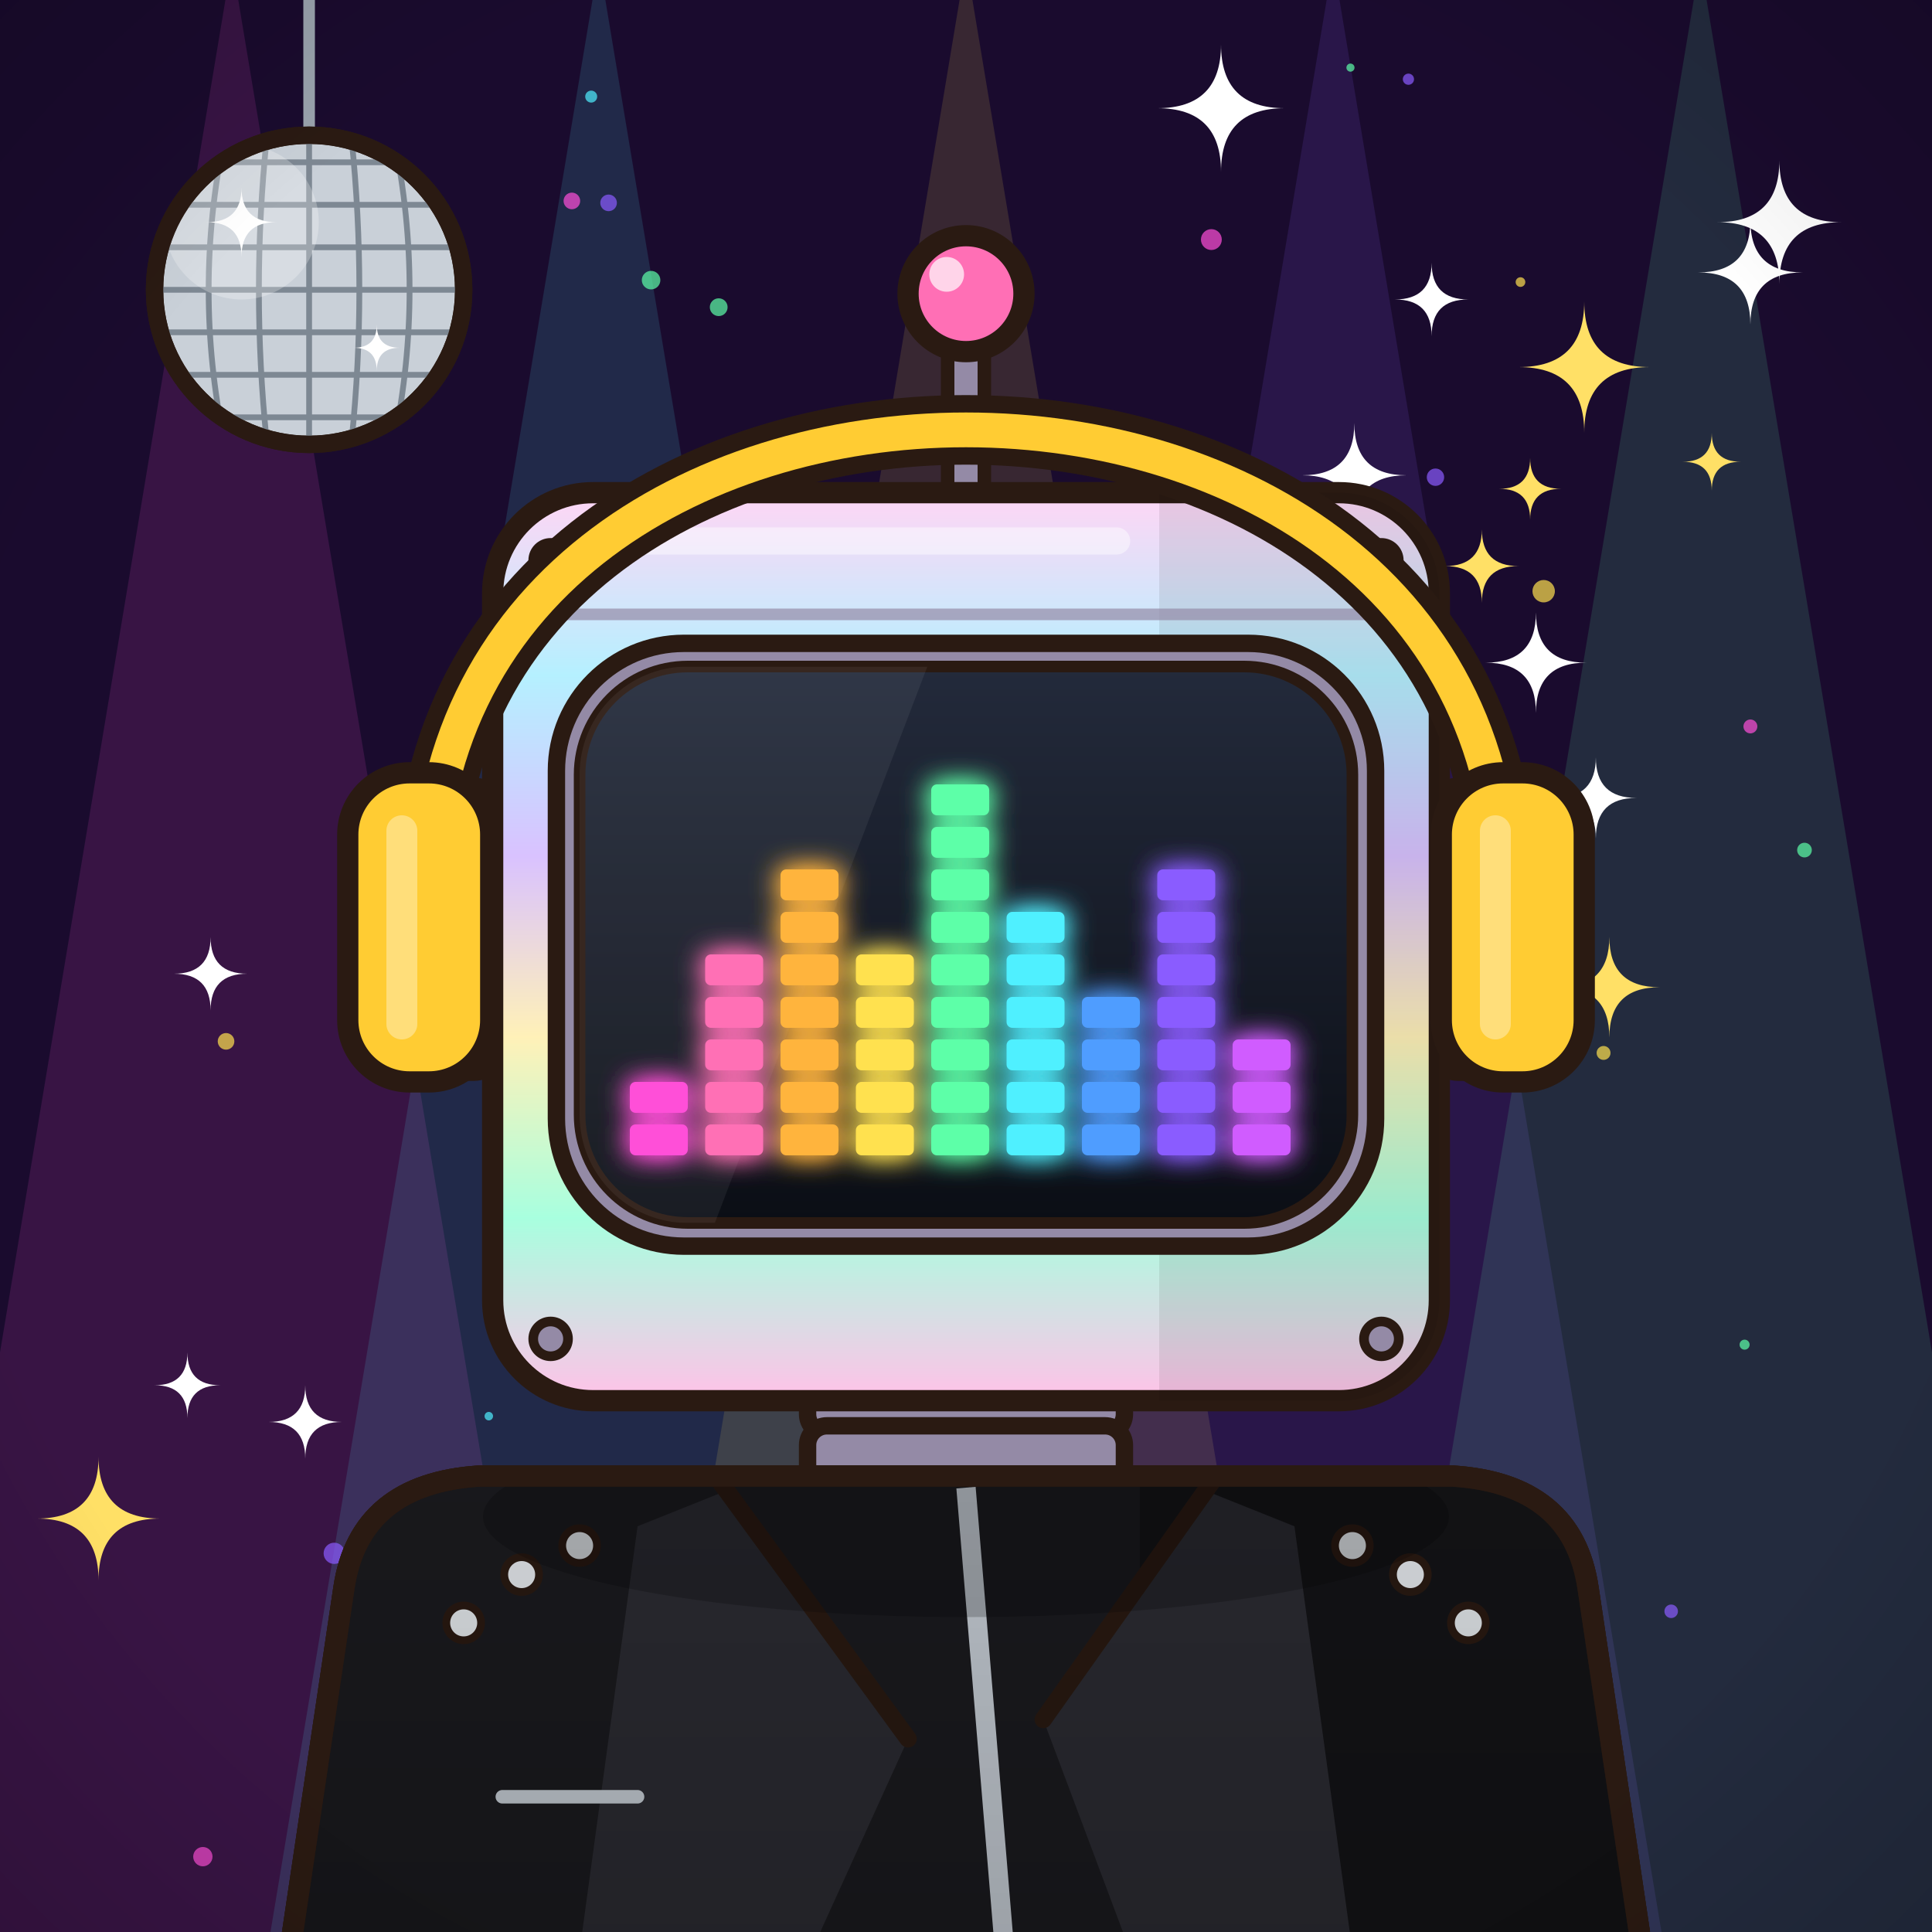
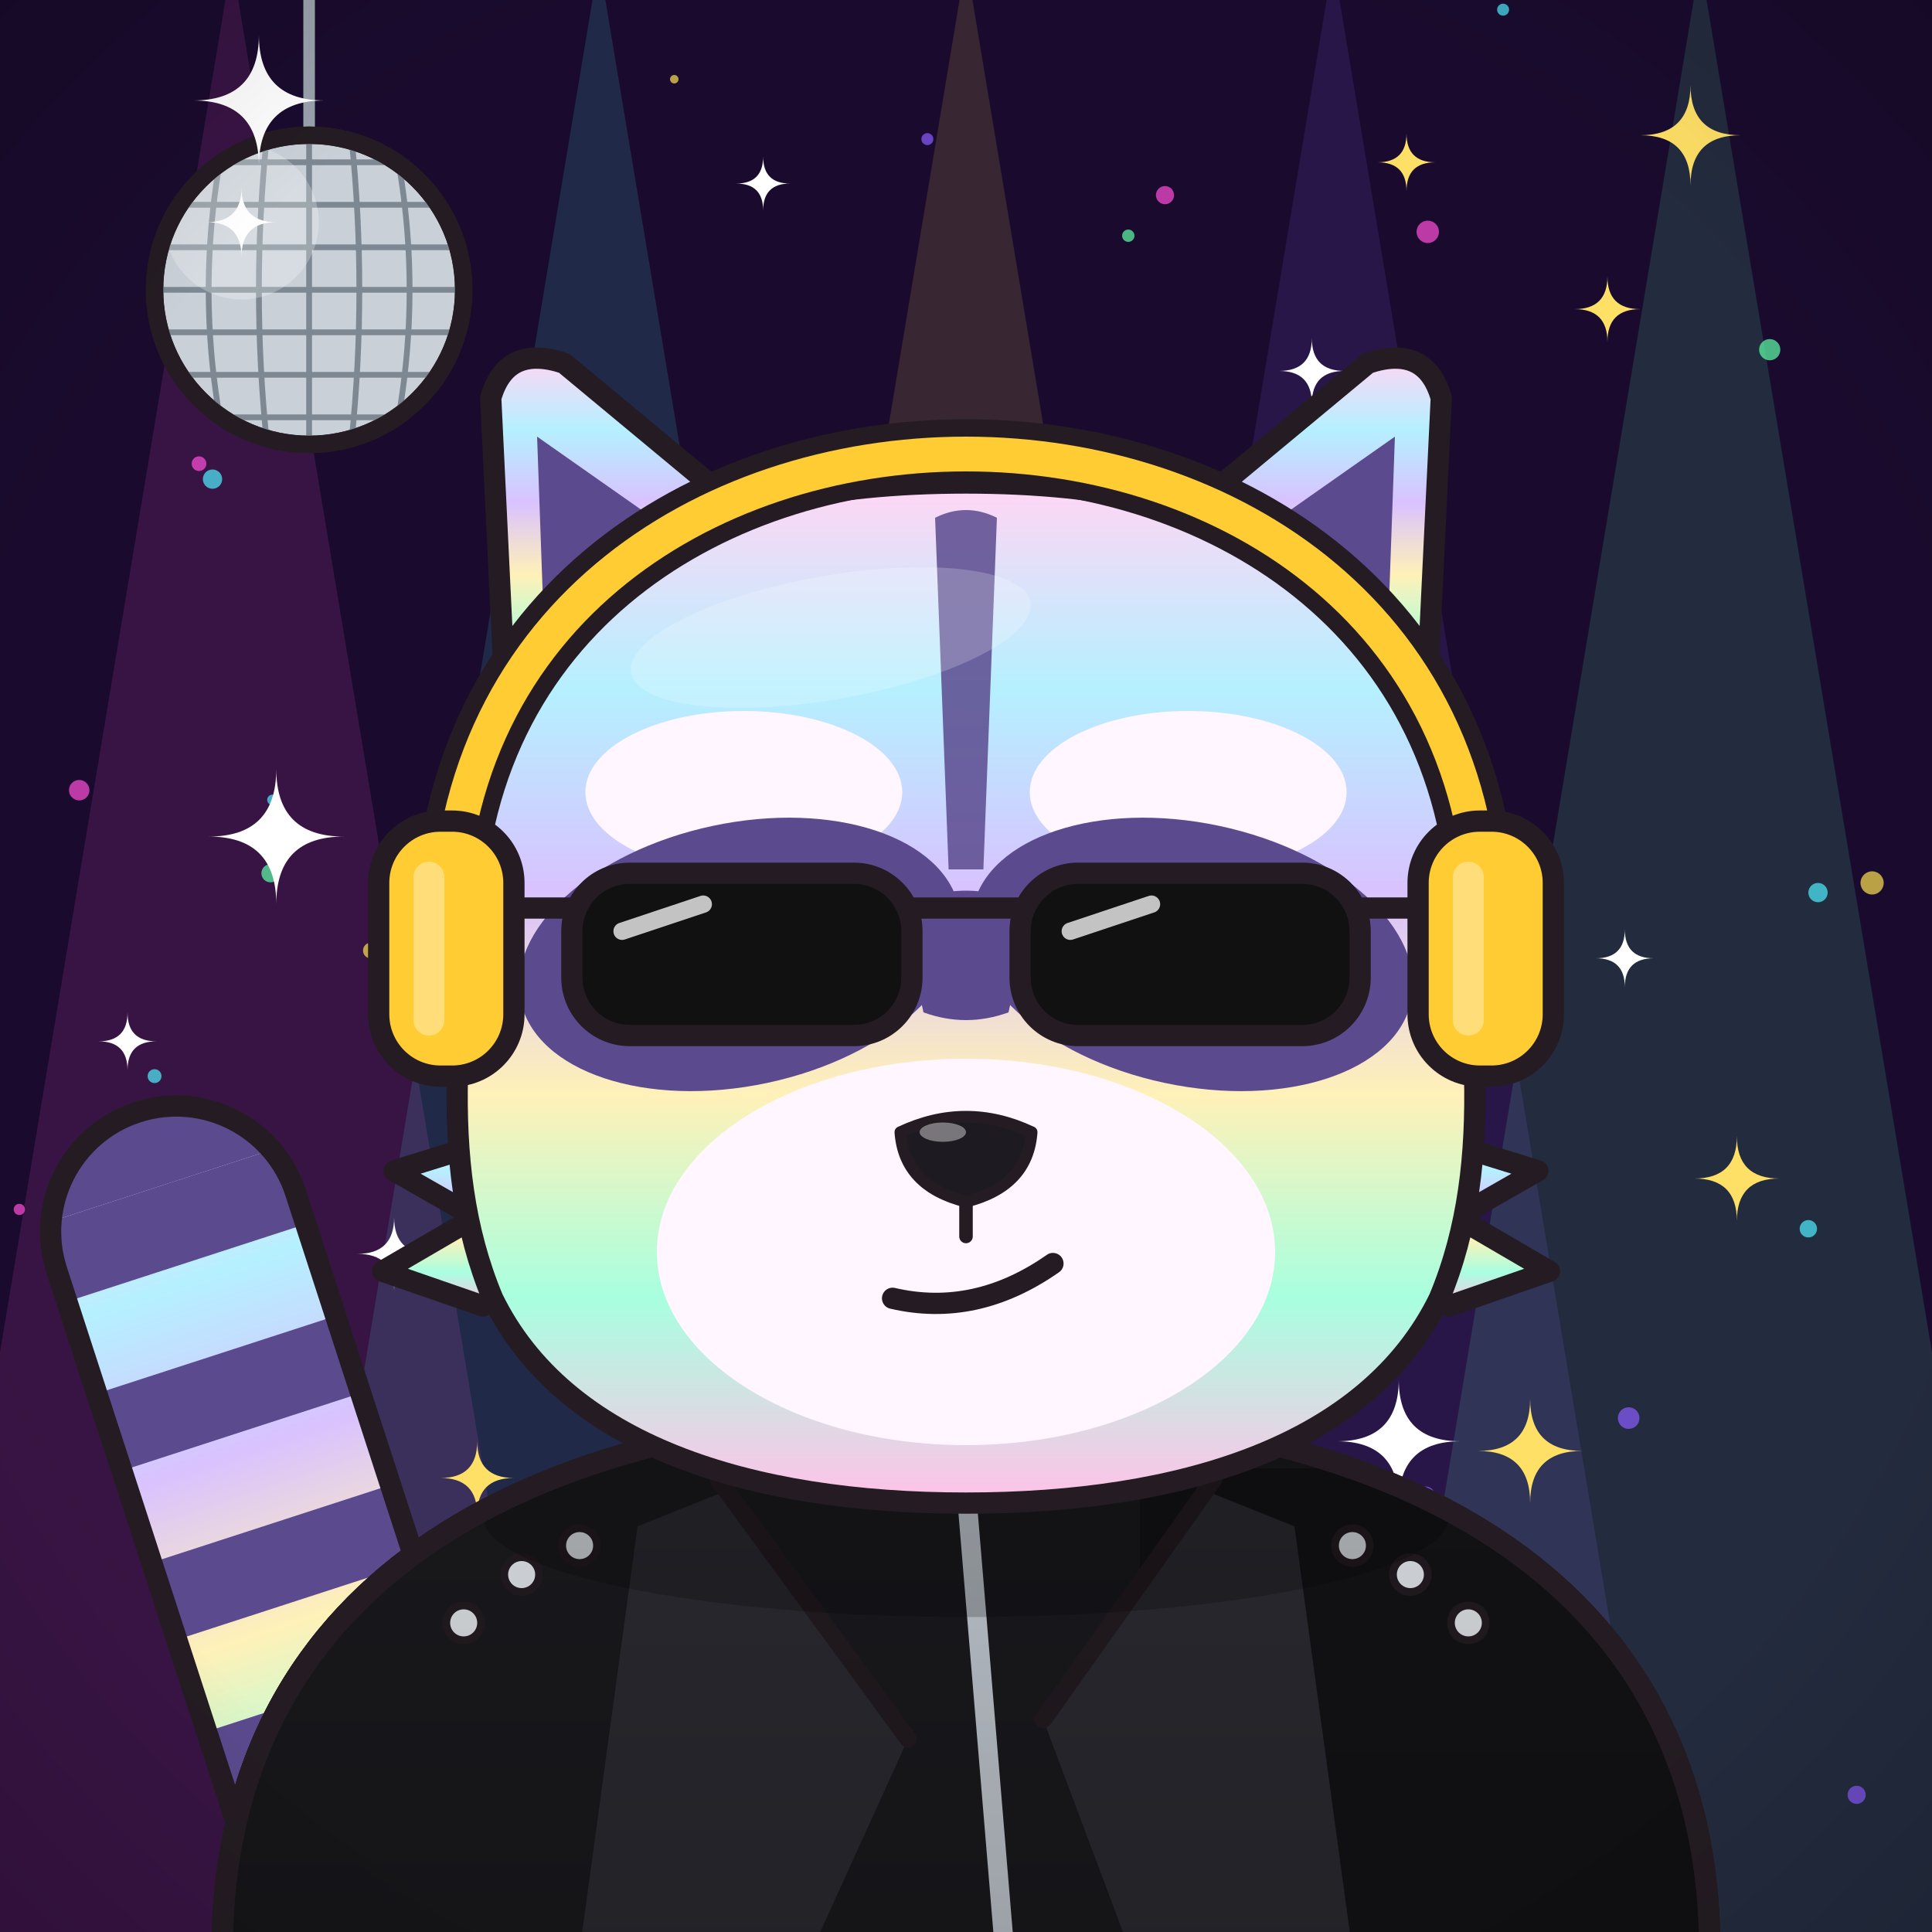
<svg xmlns="http://www.w3.org/2000/svg" viewBox="0 0 1000 1000" width="1000" height="1000">
  <defs>
    <clipPath id="bodyclip">
-       <path d="M150 1010 L178 822 Q186 768 248 764 L752 764 Q814 768 822 822 L850 1010 Z" />
+       <path d="M115 1010 C115 815 280 730 500 730 C720 730 885 815 885 1010 Z" />
    </clipPath>
    <radialGradient id="fs" cx=".42" cy=".3" r=".85">
      <stop offset="0" stop-color="#ece1ff" />
      <stop offset=".5" stop-color="#e4d4ff" />
      <stop offset="1" stop-color="#a499b8" />
    </radialGradient>
    <linearGradient id="furgrad" x1="0" y1="0" x2="0" y2="1">
      <stop offset="0.00" stop-color="#ffd6f5" />
      <stop offset="0.20" stop-color="#b5f0ff" />
      <stop offset="0.40" stop-color="#d9c2ff" />
      <stop offset="0.60" stop-color="#fff1b8" />
      <stop offset="0.80" stop-color="#a8ffdf" />
      <stop offset="1.00" stop-color="#ffc2e8" />
    </linearGradient>
-     <filter id="led" x="-50%" y="-50%" width="200%" height="200%">
-       <feGaussianBlur stdDeviation="7" result="b" />
-       <feMerge>
-         <feMergeNode in="b" />
-         <feMergeNode in="b" />
-         <feMergeNode in="SourceGraphic" />
-       </feMerge>
-     </filter>
-     <linearGradient id="visor" x1="0" y1="0" x2="0" y2="1">
-       <stop offset="0" stop-color="#232a3b" />
-       <stop offset="1" stop-color="#0b0e15" />
-     </linearGradient>
-     <clipPath id="visorclip">
-       <rect x="300" y="345" width="400" height="288" rx="56" />
-     </clipPath>
-     <clipPath id="headclip">
-       <rect x="255" y="255" width="490" height="470" rx="52" />
-     </clipPath>
    <linearGradient id="bodyshade" x1="0" y1="0" x2="0" y2="1">
      <stop offset=".55" stop-color="#000" stop-opacity="0" />
      <stop offset="1" stop-color="#000" stop-opacity=".22" />
    </linearGradient>
+     <clipPath id="eye0">
+       <ellipse cx="390" cy="492" rx="37" ry="33" />
+     </clipPath>
+     <clipPath id="eye1">
+       <ellipse cx="610" cy="492" rx="37" ry="33" />
+     </clipPath>
+     <clipPath id="tailclip">
+       <rect x="105" y="560" width="130" height="460" rx="65" />
+     </clipPath>
    <radialGradient id="vig" r=".75">
      <stop offset=".7" stop-color="#000" stop-opacity="0" />
      <stop offset="1" stop-color="#000" stop-opacity=".18" />
    </radialGradient>
  </defs>
  <rect width="1000" height="1000" fill="#1a0b2e" />
  <path d="M120 -20 L-50 1000 L290 1000 Z" fill="#ff4fd8" opacity=".13" />
  <path d="M310 -20 L140 1000 L480 1000 Z" fill="#4ff0ff" opacity=".13" />
  <path d="M500 -20 L330 1000 L670 1000 Z" fill="#ffe14f" opacity=".13" />
  <path d="M690 -20 L520 1000 L860 1000 Z" fill="#8a5bff" opacity=".13" />
  <path d="M880 -20 L710 1000 L1050 1000 Z" fill="#5dffa8" opacity=".13" />
-   <circle cx="105" cy="961" r="5.0" fill="#ff4fd8" opacity=".7" />
-   <circle cx="128" cy="77" r="4.6" fill="#4ff0ff" opacity=".7" />
-   <circle cx="550" cy="830" r="5.0" fill="#ffe14f" opacity=".7" />
-   <circle cx="743" cy="247" r="4.5" fill="#8a5bff" opacity=".7" />
-   <circle cx="372" cy="159" r="4.6" fill="#5dffa8" opacity=".7" />
-   <circle cx="496" cy="899" r="5.5" fill="#ff4fd8" opacity=".7" />
-   <circle cx="253" cy="733" r="2.2" fill="#4ff0ff" opacity=".7" />
-   <circle cx="200" cy="850" r="2.7" fill="#ffe14f" opacity=".7" />
-   <circle cx="729" cy="41" r="2.9" fill="#8a5bff" opacity=".7" />
-   <circle cx="670" cy="421" r="3.5" fill="#5dffa8" opacity=".7" />
-   <circle cx="751" cy="943" r="4.1" fill="#ff4fd8" opacity=".7" />
-   <circle cx="693" cy="924" r="3.4" fill="#4ff0ff" opacity=".7" />
-   <circle cx="742" cy="883" r="4.8" fill="#ffe14f" opacity=".7" />
-   <circle cx="418" cy="986" r="4.6" fill="#8a5bff" opacity=".7" />
-   <circle cx="790" cy="503" r="3.8" fill="#5dffa8" opacity=".7" />
-   <circle cx="263" cy="613" r="5.5" fill="#ff4fd8" opacity=".7" />
-   <circle cx="396" cy="426" r="4.7" fill="#4ff0ff" opacity=".7" />
-   <circle cx="799" cy="306" r="5.8" fill="#ffe14f" opacity=".7" />
-   <circle cx="315" cy="105" r="4.3" fill="#8a5bff" opacity=".7" />
-   <circle cx="934" cy="440" r="3.8" fill="#5dffa8" opacity=".7" />
-   <circle cx="627" cy="124" r="5.4" fill="#ff4fd8" opacity=".7" />
-   <circle cx="306" cy="50" r="3.1" fill="#4ff0ff" opacity=".7" />
-   <circle cx="613" cy="981" r="2.8" fill="#ffe14f" opacity=".7" />
-   <circle cx="865" cy="834" r="3.5" fill="#8a5bff" opacity=".7" />
-   <circle cx="262" cy="843" r="3.3" fill="#5dffa8" opacity=".7" />
-   <circle cx="906" cy="376" r="3.6" fill="#ff4fd8" opacity=".7" />
-   <circle cx="194" cy="423" r="4.6" fill="#4ff0ff" opacity=".7" />
-   <circle cx="787" cy="146" r="2.5" fill="#ffe14f" opacity=".7" />
-   <circle cx="658" cy="977" r="5.2" fill="#8a5bff" opacity=".7" />
-   <circle cx="903" cy="696" r="2.6" fill="#5dffa8" opacity=".7" />
-   <circle cx="296" cy="104" r="4.3" fill="#ff4fd8" opacity=".7" />
-   <circle cx="556" cy="728" r="3.6" fill="#4ff0ff" opacity=".7" />
-   <circle cx="830" cy="545" r="3.6" fill="#ffe14f" opacity=".7" />
-   <circle cx="377" cy="291" r="3.1" fill="#8a5bff" opacity=".7" />
-   <circle cx="337" cy="145" r="4.8" fill="#5dffa8" opacity=".7" />
-   <circle cx="695" cy="610" r="2.6" fill="#ff4fd8" opacity=".7" />
-   <circle cx="223" cy="430" r="2.1" fill="#4ff0ff" opacity=".7" />
-   <circle cx="117" cy="539" r="4.3" fill="#ffe14f" opacity=".7" />
-   <circle cx="173" cy="804" r="5.5" fill="#8a5bff" opacity=".7" />
-   <circle cx="699" cy="35" r="2.1" fill="#5dffa8" opacity=".7" />
+   <circle cx="603" cy="101" r="4.7" fill="#ff4fd8" opacity=".7" />
+   <circle cx="244" cy="379" r="5.7" fill="#4ff0ff" opacity=".7" />
+   <circle cx="664" cy="975" r="3.0" fill="#ffe14f" opacity=".7" />
+   <circle cx="146" cy="781" r="3.7" fill="#8a5bff" opacity=".7" />
+   <circle cx="916" cy="181" r="5.5" fill="#5dffa8" opacity=".7" />
+   <circle cx="400" cy="543" r="5.4" fill="#ff4fd8" opacity=".7" />
+   <circle cx="141" cy="414" r="2.7" fill="#4ff0ff" opacity=".7" />
+   <circle cx="517" cy="807" r="2.6" fill="#ffe14f" opacity=".7" />
+   <circle cx="367" cy="427" r="3.4" fill="#8a5bff" opacity=".7" />
+   <circle cx="243" cy="561" r="3.1" fill="#5dffa8" opacity=".7" />
+   <circle cx="10" cy="626" r="2.9" fill="#ff4fd8" opacity=".7" />
+   <circle cx="110" cy="248" r="5.0" fill="#4ff0ff" opacity=".7" />
+   <circle cx="192" cy="492" r="4.1" fill="#ffe14f" opacity=".7" />
+   <circle cx="961" cy="929" r="4.7" fill="#8a5bff" opacity=".7" />
+   <circle cx="584" cy="122" r="3.2" fill="#5dffa8" opacity=".7" />
+   <circle cx="212" cy="810" r="5.0" fill="#ff4fd8" opacity=".7" />
+   <circle cx="936" cy="636" r="4.5" fill="#4ff0ff" opacity=".7" />
+   <circle cx="269" cy="924" r="4.8" fill="#ffe14f" opacity=".7" />
+   <circle cx="738" cy="774" r="4.6" fill="#8a5bff" opacity=".7" />
+   <circle cx="303" cy="647" r="4.9" fill="#5dffa8" opacity=".7" />
+   <circle cx="739" cy="120" r="5.8" fill="#ff4fd8" opacity=".7" />
+   <circle cx="778" cy="5" r="3.1" fill="#4ff0ff" opacity=".7" />
+   <circle cx="969" cy="457" r="6.0" fill="#ffe14f" opacity=".7" />
+   <circle cx="843" cy="734" r="5.6" fill="#8a5bff" opacity=".7" />
+   <circle cx="277" cy="562" r="5.5" fill="#5dffa8" opacity=".7" />
+   <circle cx="41" cy="409" r="5.3" fill="#ff4fd8" opacity=".7" />
+   <circle cx="941" cy="462" r="5.0" fill="#4ff0ff" opacity=".7" />
+   <circle cx="349" cy="41" r="2.2" fill="#ffe14f" opacity=".7" />
+   <circle cx="814" cy="876" r="2.3" fill="#8a5bff" opacity=".7" />
+   <circle cx="751" cy="862" r="3.4" fill="#5dffa8" opacity=".7" />
+   <circle cx="740" cy="512" r="4.7" fill="#ff4fd8" opacity=".7" />
+   <circle cx="80" cy="557" r="3.6" fill="#4ff0ff" opacity=".7" />
+   <circle cx="431" cy="555" r="5.1" fill="#ffe14f" opacity=".7" />
+   <circle cx="480" cy="72" r="3.1" fill="#8a5bff" opacity=".7" />
+   <circle cx="542" cy="767" r="4.1" fill="#5dffa8" opacity=".7" />
+   <circle cx="103" cy="240" r="3.8" fill="#ff4fd8" opacity=".7" />
+   <circle cx="523" cy="803" r="6.0" fill="#4ff0ff" opacity=".7" />
+   <circle cx="512" cy="997" r="2.7" fill="#ffe14f" opacity=".7" />
+   <circle cx="779" cy="427" r="4.9" fill="#8a5bff" opacity=".7" />
+   <circle cx="140" cy="452" r="4.7" fill="#5dffa8" opacity=".7" />
  <path d="M160 0 L160 70" stroke="#9aa3ad" stroke-width="6" />
-   <circle cx="160" cy="150" r="80" fill="#c9d0d8" stroke="#2a1a12" stroke-width="9" stroke-linejoin="round" stroke-linecap="round" />
+   <circle cx="160" cy="150" r="80" fill="#c9d0d8" stroke="#241c22" stroke-width="9" stroke-linejoin="round" stroke-linecap="round" />
  <clipPath id="ballclip">
    <circle cx="160" cy="150" r="78" />
  </clipPath>
  <g clip-path="url(#ballclip)">
    <path d="M80 84 L240 84" stroke="#7d8893" stroke-width="3" />
    <path d="M94 72 Q70 150 94 228" fill="none" stroke="#7d8893" stroke-width="3" />
    <path d="M80 106 L240 106" stroke="#7d8893" stroke-width="3" />
    <path d="M116 72 Q100 150 116 228" fill="none" stroke="#7d8893" stroke-width="3" />
    <path d="M80 128 L240 128" stroke="#7d8893" stroke-width="3" />
    <path d="M138 72 Q130 150 138 228" fill="none" stroke="#7d8893" stroke-width="3" />
    <path d="M80 150 L240 150" stroke="#7d8893" stroke-width="3" />
    <path d="M160 72 Q160 150 160 228" fill="none" stroke="#7d8893" stroke-width="3" />
    <path d="M80 172 L240 172" stroke="#7d8893" stroke-width="3" />
    <path d="M182 72 Q190 150 182 228" fill="none" stroke="#7d8893" stroke-width="3" />
    <path d="M80 194 L240 194" stroke="#7d8893" stroke-width="3" />
    <path d="M204 72 Q220 150 204 228" fill="none" stroke="#7d8893" stroke-width="3" />
    <path d="M80 216 L240 216" stroke="#7d8893" stroke-width="3" />
    <path d="M226 72 Q250 150 226 228" fill="none" stroke="#7d8893" stroke-width="3" />
    <circle cx="125" cy="115" r="40" fill="#fff" opacity=".25" />
  </g>
-   <circle cx="160" cy="150" r="80" fill="none" stroke="#2a1a12" stroke-width="9" stroke-linejoin="round" stroke-linecap="round" />
+   <circle cx="160" cy="150" r="80" fill="none" stroke="#241c22" stroke-width="9" stroke-linejoin="round" stroke-linecap="round" />
  <path d="M125 97 Q125 115 143 115 Q125 115 125 133 Q125 115 107 115 Q125 115 125 97 Z" fill="#fff" />
-   <path d="M195 168 Q195 180 207 180 Q195 180 195 192 Q195 180 183 180 Q195 180 195 168 Z" fill="#fff" />
-   <path d="M833 485 Q833 511 859 511 Q833 511 833 537 Q833 511 807 511 Q833 511 833 485 Z" fill="#ffe066" />
-   <path d="M921 83 Q921 115 953 115 Q921 115 921 147 Q921 115 889 115 Q921 115 921 83 Z" fill="#fff" />
-   <path d="M826 392 Q826 413 847 413 Q826 413 826 434 Q826 413 805 413 Q826 413 826 392 Z" fill="#fff" />
-   <path d="M51 754 Q51 786 83 786 Q51 786 51 818 Q51 786 19 786 Q51 786 51 754 Z" fill="#ffe066" />
-   <path d="M109 485 Q109 504 128 504 Q109 504 109 523 Q109 504 90 504 Q109 504 109 485 Z" fill="#fff" />
-   <path d="M741 136 Q741 155 760 155 Q741 155 741 174 Q741 155 722 155 Q741 155 741 136 Z" fill="#fff" />
-   <path d="M767 274 Q767 293 786 293 Q767 293 767 312 Q767 293 748 293 Q767 293 767 274 Z" fill="#ffe066" />
-   <path d="M906 114 Q906 141 933 141 Q906 141 906 168 Q906 141 879 141 Q906 141 906 114 Z" fill="#fff" />
-   <path d="M795 317 Q795 343 821 343 Q795 343 795 369 Q795 343 769 343 Q795 343 795 317 Z" fill="#fff" />
-   <path d="M820 156 Q820 190 854 190 Q820 190 820 224 Q820 190 786 190 Q820 190 820 156 Z" fill="#ffe066" />
-   <path d="M632 23 Q632 56 665 56 Q632 56 632 89 Q632 56 599 56 Q632 56 632 23 Z" fill="#fff" />
-   <path d="M158 717 Q158 736 177 736 Q158 736 158 755 Q158 736 139 736 Q158 736 158 717 Z" fill="#fff" />
-   <path d="M886 224 Q886 239 901 239 Q886 239 886 254 Q886 239 871 239 Q886 239 886 224 Z" fill="#ffe066" />
-   <path d="M97 700 Q97 717 114 717 Q97 717 97 734 Q97 717 80 717 Q97 717 97 700 Z" fill="#fff" />
-   <path d="M701 219 Q701 246 728 246 Q701 246 701 273 Q701 246 674 246 Q701 246 701 219 Z" fill="#fff" />
-   <path d="M792 237 Q792 253 808 253 Q792 253 792 269 Q792 253 776 253 Q792 253 792 237 Z" fill="#ffe066" />
-   <rect x="418" y="712" width="164" height="30" rx="10" fill="#948aa6" stroke="#2a1a12" stroke-width="9" stroke-linejoin="round" stroke-linecap="round" />
-   <rect x="418" y="738" width="164" height="30" rx="10" fill="#948aa6" stroke="#2a1a12" stroke-width="9" stroke-linejoin="round" stroke-linecap="round" />
-   <path d="M150 1010 L178 822 Q186 768 248 764 L752 764 Q814 768 822 822 L850 1010 Z" fill="url(#furgrad)" stroke="#2a1a12" stroke-width="11" stroke-linejoin="round" stroke-linecap="round" />
+   <path d="M832 143 Q832 160 849 160 Q832 160 832 177 Q832 160 815 160 Q832 160 832 143 Z" fill="#ffe066" />
+   <path d="M66 524 Q66 539 81 539 Q66 539 66 554 Q66 539 51 539 Q66 539 66 524 Z" fill="#fff" />
+   <path d="M143 398 Q143 433 178 433 Q143 433 143 468 Q143 433 108 433 Q143 433 143 398 Z" fill="#fff" />
+   <path d="M247 746 Q247 765 266 765 Q247 765 247 784 Q247 765 228 765 Q247 765 247 746 Z" fill="#ffe066" />
+   <path d="M395 81 Q395 95 409 95 Q395 95 395 109 Q395 95 381 95 Q395 95 395 81 Z" fill="#fff" />
+   <path d="M204 630 Q204 649 223 649 Q204 649 204 668 Q204 649 185 649 Q204 649 204 630 Z" fill="#fff" />
+   <path d="M792 724 Q792 751 819 751 Q792 751 792 778 Q792 751 765 751 Q792 751 792 724 Z" fill="#ffe066" />
+   <path d="M679 175 Q679 192 696 192 Q679 192 679 209 Q679 192 662 192 Q679 192 679 175 Z" fill="#fff" />
+   <path d="M134 18 Q134 52 168 52 Q134 52 134 86 Q134 52 100 52 Q134 52 134 18 Z" fill="#fff" />
+   <path d="M899 588 Q899 610 921 610 Q899 610 899 632 Q899 610 877 610 Q899 610 899 588 Z" fill="#ffe066" />
+   <path d="M724 714 Q724 746 756 746 Q724 746 724 778 Q724 746 692 746 Q724 746 724 714 Z" fill="#fff" />
+   <path d="M69 572 Q69 590 87 590 Q69 590 69 608 Q69 590 51 590 Q69 590 69 572 Z" fill="#fff" />
+   <path d="M728 69 Q728 84 743 84 Q728 84 728 99 Q728 84 713 84 Q728 84 728 69 Z" fill="#ffe066" />
+   <path d="M120 724 Q120 740 136 740 Q120 740 120 756 Q120 740 104 740 Q120 740 120 724 Z" fill="#fff" />
+   <path d="M841 481 Q841 496 856 496 Q841 496 841 511 Q841 496 826 496 Q841 496 841 481 Z" fill="#fff" />
+   <path d="M875 44 Q875 70 901 70 Q875 70 875 96 Q875 70 849 70 Q875 70 875 44 Z" fill="#ffe066" />
+   <g transform="rotate(-18 170 880)">
+     <rect x="105" y="560" width="130" height="460" rx="65" fill="url(#furgrad)" />
+     <g clip-path="url(#tailclip)">
+       <rect x="95" y="600" width="150" height="42" fill="#5b4a8e" />
+       <rect x="95" y="692" width="150" height="42" fill="#5b4a8e" />
+       <rect x="95" y="784" width="150" height="42" fill="#5b4a8e" />
+       <rect x="95" y="876" width="150" height="42" fill="#5b4a8e" />
+       <rect x="95" y="968" width="150" height="42" fill="#5b4a8e" />
+       <rect x="95" y="550" width="150" height="50" fill="#5b4a8e" />
+     </g>
+     <rect x="105" y="560" width="130" height="460" rx="65" fill="none" stroke="#241c22" stroke-width="11" stroke-linejoin="round" stroke-linecap="round" />
+   </g>
+   <path d="M115 1010 C115 815 280 730 500 730 C720 730 885 815 885 1010 Z" fill="url(#furgrad)" stroke="#241c22" stroke-width="11" stroke-linejoin="round" stroke-linecap="round" />
  <g clip-path="url(#bodyclip)">
-     <rect x="590" y="760" width="400" height="300" fill="#000" opacity=".08" />
-     <path d="M300 800 L300 1010 M700 800 L700 1010" stroke="#948aa6" stroke-width="6" opacity=".6" />
+     <ellipse cx="500" cy="985" rx="230" ry="165" fill="#fff6ff" opacity=".75" />
  </g>
-   <circle cx="235" cy="835" r="16" fill="#948aa6" stroke="#2a1a12" stroke-width="6" stroke-linejoin="round" stroke-linecap="round" />
-   <circle cx="765" cy="835" r="16" fill="#948aa6" stroke="#2a1a12" stroke-width="6" stroke-linejoin="round" stroke-linecap="round" />
-   <rect x="398" y="830" width="204" height="124" rx="22" fill="#f7f3ff" stroke="#2a1a12" stroke-width="9" stroke-linejoin="round" stroke-linecap="round" />
-   <circle cx="448" cy="892" r="18" fill="#ff6fb5" stroke="#2a1a12" stroke-width="6" stroke-linejoin="round" stroke-linecap="round" />
-   <circle cx="500" cy="892" r="18" fill="#ffd93d" stroke="#2a1a12" stroke-width="6" stroke-linejoin="round" stroke-linecap="round" />
-   <circle cx="552" cy="892" r="18" fill="#6bcb77" stroke="#2a1a12" stroke-width="6" stroke-linejoin="round" stroke-linecap="round" />
  <g clip-path="url(#bodyclip)">
    <rect width="1000" height="1000" fill="#1b1b1f" />
    <rect x="590" y="760" width="400" height="300" fill="#000" opacity=".25" />
    <path d="M500 770 L520 1010" stroke="#c9d0d8" stroke-width="10" />
    <path d="M380 770 L470 900 L420 1010 L300 1010 L330 790 Z M620 770 L540 890 L585 1010 L700 1010 L670 790 Z" fill="#2c2c33" />
-     <circle cx="240" cy="840" r="9" fill="#e8ecf0" stroke="#2a1a12" stroke-width="4" stroke-linejoin="round" stroke-linecap="round" />
-     <circle cx="270" cy="815" r="9" fill="#e8ecf0" stroke="#2a1a12" stroke-width="4" stroke-linejoin="round" stroke-linecap="round" />
-     <circle cx="730" cy="815" r="9" fill="#e8ecf0" stroke="#2a1a12" stroke-width="4" stroke-linejoin="round" stroke-linecap="round" />
-     <circle cx="760" cy="840" r="9" fill="#e8ecf0" stroke="#2a1a12" stroke-width="4" stroke-linejoin="round" stroke-linecap="round" />
-     <circle cx="300" cy="800" r="9" fill="#e8ecf0" stroke="#2a1a12" stroke-width="4" stroke-linejoin="round" stroke-linecap="round" />
-     <circle cx="700" cy="800" r="9" fill="#e8ecf0" stroke="#2a1a12" stroke-width="4" stroke-linejoin="round" stroke-linecap="round" />
-     <path d="M260 930 L330 930" stroke="#c9d0d8" stroke-width="7" stroke-linecap="round" />
+     <circle cx="240" cy="840" r="9" fill="#e8ecf0" stroke="#241c22" stroke-width="4" stroke-linejoin="round" stroke-linecap="round" />
+     <circle cx="270" cy="815" r="9" fill="#e8ecf0" stroke="#241c22" stroke-width="4" stroke-linejoin="round" stroke-linecap="round" />
+     <circle cx="730" cy="815" r="9" fill="#e8ecf0" stroke="#241c22" stroke-width="4" stroke-linejoin="round" stroke-linecap="round" />
+     <circle cx="760" cy="840" r="9" fill="#e8ecf0" stroke="#241c22" stroke-width="4" stroke-linejoin="round" stroke-linecap="round" />
+     <circle cx="300" cy="800" r="9" fill="#e8ecf0" stroke="#241c22" stroke-width="4" stroke-linejoin="round" stroke-linecap="round" />
+     <circle cx="700" cy="800" r="9" fill="#e8ecf0" stroke="#241c22" stroke-width="4" stroke-linejoin="round" stroke-linecap="round" />
  </g>
-   <path d="M150 1010 L178 822 Q186 768 248 764 L752 764 Q814 768 822 822 L850 1010 Z" fill="none" stroke="#2a1a12" stroke-width="11" stroke-linejoin="round" stroke-linecap="round" />
-   <path d="M372 766 L470 900 M628 766 L540 890" fill="none" stroke="#2a1a12" stroke-width="9" stroke-linejoin="round" stroke-linecap="round" />
+   <path d="M115 1010 C115 815 280 730 500 730 C720 730 885 815 885 1010 Z" fill="none" stroke="#241c22" stroke-width="11" stroke-linejoin="round" stroke-linecap="round" />
+   <path d="M372 766 L470 900 M628 766 L540 890" fill="none" stroke="#241c22" stroke-width="9" stroke-linejoin="round" stroke-linecap="round" />
  <g clip-path="url(#bodyclip)">
    <rect width="1000" height="1000" fill="url(#bodyshade)" />
    <ellipse cx="500" cy="785" rx="250" ry="52" fill="#000" opacity=".2" />
  </g>
-   <path d="M150 1010 L178 822 Q186 768 248 764 L752 764 Q814 768 822 822 L850 1010 Z" fill="none" stroke="#2a1a12" stroke-width="11" stroke-linejoin="round" stroke-linecap="round" />
-   <path d="M500 261 L500 165" stroke="#2a1a12" stroke-width="26" stroke-linejoin="round" stroke-linecap="round" />
-   <path d="M500 261 L500 165" stroke="#948aa6" stroke-width="12" stroke-linecap="round" />
-   <circle cx="500" cy="152" r="30" fill="#ff6fb5" stroke="#2a1a12" stroke-width="11" stroke-linejoin="round" stroke-linecap="round" />
-   <circle cx="490" cy="142" r="9" fill="#fff" opacity=".7" />
-   <rect x="205" y="408" width="54" height="146" rx="14" fill="#948aa6" stroke="#2a1a12" stroke-width="11" stroke-linejoin="round" stroke-linecap="round" />
-   <rect x="223" y="430" width="18" height="102" rx="9" fill="#ff6fb5" filter="url(#led)" />
-   <rect x="741" y="408" width="54" height="146" rx="14" fill="#948aa6" stroke="#2a1a12" stroke-width="11" stroke-linejoin="round" stroke-linecap="round" />
-   <rect x="759" y="430" width="18" height="102" rx="9" fill="#ff6fb5" filter="url(#led)" />
-   <rect x="255" y="255" width="490" height="470" rx="52" fill="url(#furgrad)" stroke="#2a1a12" stroke-width="11" stroke-linejoin="round" stroke-linecap="round" />
-   <g clip-path="url(#headclip)">
-     <rect x="600" y="240" width="200" height="520" fill="#000" opacity=".08" />
-     <path d="M255 318 L745 318" stroke="#948aa6" stroke-width="6" opacity=".7" />
-   </g>
-   <rect x="295" y="273" width="290" height="14" rx="7" fill="#fff" opacity=".45" />
-   <circle cx="285" cy="290" r="9" fill="#948aa6" stroke="#2a1a12" stroke-width="5" stroke-linejoin="round" stroke-linecap="round" />
-   <circle cx="715" cy="290" r="9" fill="#948aa6" stroke="#2a1a12" stroke-width="5" stroke-linejoin="round" stroke-linecap="round" />
-   <circle cx="285" cy="693" r="9" fill="#948aa6" stroke="#2a1a12" stroke-width="5" stroke-linejoin="round" stroke-linecap="round" />
-   <circle cx="715" cy="693" r="9" fill="#948aa6" stroke="#2a1a12" stroke-width="5" stroke-linejoin="round" stroke-linecap="round" />
-   <rect x="288" y="333" width="424" height="312" rx="66" fill="#948aa6" stroke="#2a1a12" stroke-width="9" stroke-linejoin="round" stroke-linecap="round" />
-   <rect x="300" y="345" width="400" height="288" rx="56" fill="url(#visor)" stroke="#2a1a12" stroke-width="6" stroke-linejoin="round" stroke-linecap="round" />
-   <g clip-path="url(#visorclip)">
-     <path d="M300 345 L480 345 L370 633 L300 633 Z" fill="#fff" opacity=".06" />
-   </g>
-   <g filter="url(#led)">
-     <rect x="326" y="582" width="30" height="16" rx="3" fill="#ff4fd8" />
-     <rect x="326" y="560" width="30" height="16" rx="3" fill="#ff4fd8" />
-     <rect x="365" y="582" width="30" height="16" rx="3" fill="#ff6fb5" />
-     <rect x="365" y="560" width="30" height="16" rx="3" fill="#ff6fb5" />
-     <rect x="365" y="538" width="30" height="16" rx="3" fill="#ff6fb5" />
-     <rect x="365" y="516" width="30" height="16" rx="3" fill="#ff6fb5" />
-     <rect x="365" y="494" width="30" height="16" rx="3" fill="#ff6fb5" />
-     <rect x="404" y="582" width="30" height="16" rx="3" fill="#ffb43d" />
-     <rect x="404" y="560" width="30" height="16" rx="3" fill="#ffb43d" />
-     <rect x="404" y="538" width="30" height="16" rx="3" fill="#ffb43d" />
-     <rect x="404" y="516" width="30" height="16" rx="3" fill="#ffb43d" />
-     <rect x="404" y="494" width="30" height="16" rx="3" fill="#ffb43d" />
-     <rect x="404" y="472" width="30" height="16" rx="3" fill="#ffb43d" />
-     <rect x="404" y="450" width="30" height="16" rx="3" fill="#ffb43d" />
-     <rect x="443" y="582" width="30" height="16" rx="3" fill="#ffe14f" />
-     <rect x="443" y="560" width="30" height="16" rx="3" fill="#ffe14f" />
-     <rect x="443" y="538" width="30" height="16" rx="3" fill="#ffe14f" />
-     <rect x="443" y="516" width="30" height="16" rx="3" fill="#ffe14f" />
-     <rect x="443" y="494" width="30" height="16" rx="3" fill="#ffe14f" />
-     <rect x="482" y="582" width="30" height="16" rx="3" fill="#5dffa8" />
-     <rect x="482" y="560" width="30" height="16" rx="3" fill="#5dffa8" />
-     <rect x="482" y="538" width="30" height="16" rx="3" fill="#5dffa8" />
-     <rect x="482" y="516" width="30" height="16" rx="3" fill="#5dffa8" />
-     <rect x="482" y="494" width="30" height="16" rx="3" fill="#5dffa8" />
-     <rect x="482" y="472" width="30" height="16" rx="3" fill="#5dffa8" />
-     <rect x="482" y="450" width="30" height="16" rx="3" fill="#5dffa8" />
-     <rect x="482" y="428" width="30" height="16" rx="3" fill="#5dffa8" />
-     <rect x="482" y="406" width="30" height="16" rx="3" fill="#5dffa8" />
-     <rect x="521" y="582" width="30" height="16" rx="3" fill="#4ff0ff" />
-     <rect x="521" y="560" width="30" height="16" rx="3" fill="#4ff0ff" />
-     <rect x="521" y="538" width="30" height="16" rx="3" fill="#4ff0ff" />
-     <rect x="521" y="516" width="30" height="16" rx="3" fill="#4ff0ff" />
-     <rect x="521" y="494" width="30" height="16" rx="3" fill="#4ff0ff" />
-     <rect x="521" y="472" width="30" height="16" rx="3" fill="#4ff0ff" />
-     <rect x="560" y="582" width="30" height="16" rx="3" fill="#4f9dff" />
-     <rect x="560" y="560" width="30" height="16" rx="3" fill="#4f9dff" />
-     <rect x="560" y="538" width="30" height="16" rx="3" fill="#4f9dff" />
-     <rect x="560" y="516" width="30" height="16" rx="3" fill="#4f9dff" />
-     <rect x="599" y="582" width="30" height="16" rx="3" fill="#8a5bff" />
-     <rect x="599" y="560" width="30" height="16" rx="3" fill="#8a5bff" />
-     <rect x="599" y="538" width="30" height="16" rx="3" fill="#8a5bff" />
-     <rect x="599" y="516" width="30" height="16" rx="3" fill="#8a5bff" />
-     <rect x="599" y="494" width="30" height="16" rx="3" fill="#8a5bff" />
-     <rect x="599" y="472" width="30" height="16" rx="3" fill="#8a5bff" />
-     <rect x="599" y="450" width="30" height="16" rx="3" fill="#8a5bff" />
-     <rect x="638" y="582" width="30" height="16" rx="3" fill="#d05bff" />
-     <rect x="638" y="560" width="30" height="16" rx="3" fill="#d05bff" />
-     <rect x="638" y="538" width="30" height="16" rx="3" fill="#d05bff" />
-   </g>
-   <path d="M222 470 C215 140 785 140 778 470" fill="none" stroke="#2a1a12" stroke-width="36" stroke-linecap="round" />
-   <path d="M222 470 C215 140 785 140 778 470" fill="none" stroke="#ffcc33" stroke-width="18" stroke-linecap="round" />
-   <rect x="180" y="400" width="74" height="160" rx="32" fill="#ffcc33" stroke="#2a1a12" stroke-width="11" stroke-linejoin="round" stroke-linecap="round" />
-   <rect x="746" y="400" width="74" height="160" rx="32" fill="#ffcc33" stroke="#2a1a12" stroke-width="11" stroke-linejoin="round" stroke-linecap="round" />
-   <rect x="200" y="422" width="16" height="116" rx="8" fill="#fff" opacity=".35" />
-   <rect x="766" y="422" width="16" height="116" rx="8" fill="#fff" opacity=".35" />
+   <path d="M115 1010 C115 815 280 730 500 730 C720 730 885 815 885 1010 Z" fill="none" stroke="#241c22" stroke-width="11" stroke-linejoin="round" stroke-linecap="round" />
+   <path d="M262 372 L254 206 Q262 178 292 188 L410 286 Z" fill="url(#furgrad)" stroke="#241c22" stroke-width="11" stroke-linejoin="round" stroke-linecap="round" />
+   <path d="M738 372 L746 206 Q738 178 708 188 L590 286 Z" fill="url(#furgrad)" stroke="#241c22" stroke-width="11" stroke-linejoin="round" stroke-linecap="round" />
+   <path d="M282 338 L278 226 L372 292 Z" fill="#5b4a8e" />
+   <path d="M718 338 L722 226 L628 292 Z" fill="#5b4a8e" />
+   <path d="M262 588 L204 606 L246 630 L198 658 L250 676 L270 652 Z" fill="url(#furgrad)" stroke="#241c22" stroke-width="11" stroke-linejoin="round" stroke-linecap="round" />
+   <path d="M738 588 L796 606 L754 630 L802 658 L750 676 L730 652 Z" fill="url(#furgrad)" stroke="#241c22" stroke-width="11" stroke-linejoin="round" stroke-linecap="round" />
+   <path d="M500 250 C645 250 738 302 750 420 C762 520 775 600 745 672 C708 748 612 778 500 778 C388 778 292 748 255 672 C225 600 238 520 250 420 C262 302 355 250 500 250 Z" fill="url(#furgrad)" stroke="#241c22" stroke-width="11" stroke-linejoin="round" stroke-linecap="round" />
+   <ellipse cx="385" cy="410" rx="82" ry="42" fill="#fff6ff" />
+   <ellipse cx="615" cy="410" rx="82" ry="42" fill="#fff6ff" />
+   <ellipse cx="500" cy="648" rx="160" ry="100" fill="#fff6ff" />
+   <path d="M484 268 Q500 260 516 268 L509 450 L491 450 Z" fill="#5b4a8e" opacity=".85" />
+   <ellipse cx="383" cy="494" rx="116" ry="68" transform="rotate(-12 383 494)" fill="#5b4a8e" />
+   <ellipse cx="617" cy="494" rx="116" ry="68" transform="rotate(12 617 494)" fill="#5b4a8e" />
+   <path d="M466 470 Q500 452 534 470 L522 524 Q500 532 478 524 Z" fill="#5b4a8e" />
+   <ellipse cx="430" cy="330" rx="105" ry="32" fill="#fff" opacity=".2" transform="rotate(-10 430 330)" />
+   <path d="M466 586 Q500 570 534 586 Q532 614 500 622 Q468 614 466 586 Z" fill="#1e1a22" stroke="#241c22" stroke-width="6" stroke-linejoin="round" stroke-linecap="round" />
+   <ellipse cx="488" cy="586" rx="12" ry="5" fill="#fff" opacity=".4" />
+   <path d="M500 622 L500 640" stroke="#241c22" stroke-width="7" stroke-linejoin="round" stroke-linecap="round" />
+   <path d="M462 672 Q505 682 545 654" fill="none" stroke="#241c22" stroke-width="11" stroke-linejoin="round" stroke-linecap="round" />
+   <path d="M268 470 L732 470" stroke="#241c22" stroke-width="11" stroke-linejoin="round" stroke-linecap="round" />
+   <rect x="296" y="452" width="176" height="84" rx="30" fill="#111" stroke="#241c22" stroke-width="11" stroke-linejoin="round" stroke-linecap="round" />
+   <rect x="528" y="452" width="176" height="84" rx="30" fill="#111" stroke="#241c22" stroke-width="11" stroke-linejoin="round" stroke-linecap="round" />
+   <path d="M322 482 L364 468 M554 482 L596 468" stroke="#fff" stroke-width="9" stroke-linecap="round" opacity=".75" />
+   <path d="M232 490 C226 150 774 150 768 490" fill="none" stroke="#241c22" stroke-width="36" stroke-linecap="round" />
+   <path d="M232 490 C226 150 774 150 768 490" fill="none" stroke="#ffcc33" stroke-width="18" stroke-linecap="round" />
+   <rect x="196" y="425" width="70" height="132" rx="32" fill="#ffcc33" stroke="#241c22" stroke-width="11" stroke-linejoin="round" stroke-linecap="round" />
+   <rect x="734" y="425" width="70" height="132" rx="32" fill="#ffcc33" stroke="#241c22" stroke-width="11" stroke-linejoin="round" stroke-linecap="round" />
+   <rect x="214" y="446" width="16" height="90" rx="8" fill="#fff" opacity=".35" />
+   <rect x="752" y="446" width="16" height="90" rx="8" fill="#fff" opacity=".35" />
  <g transform="translate(0 -28)" />
  <rect width="1000" height="1000" fill="url(#vig)" />
</svg>
